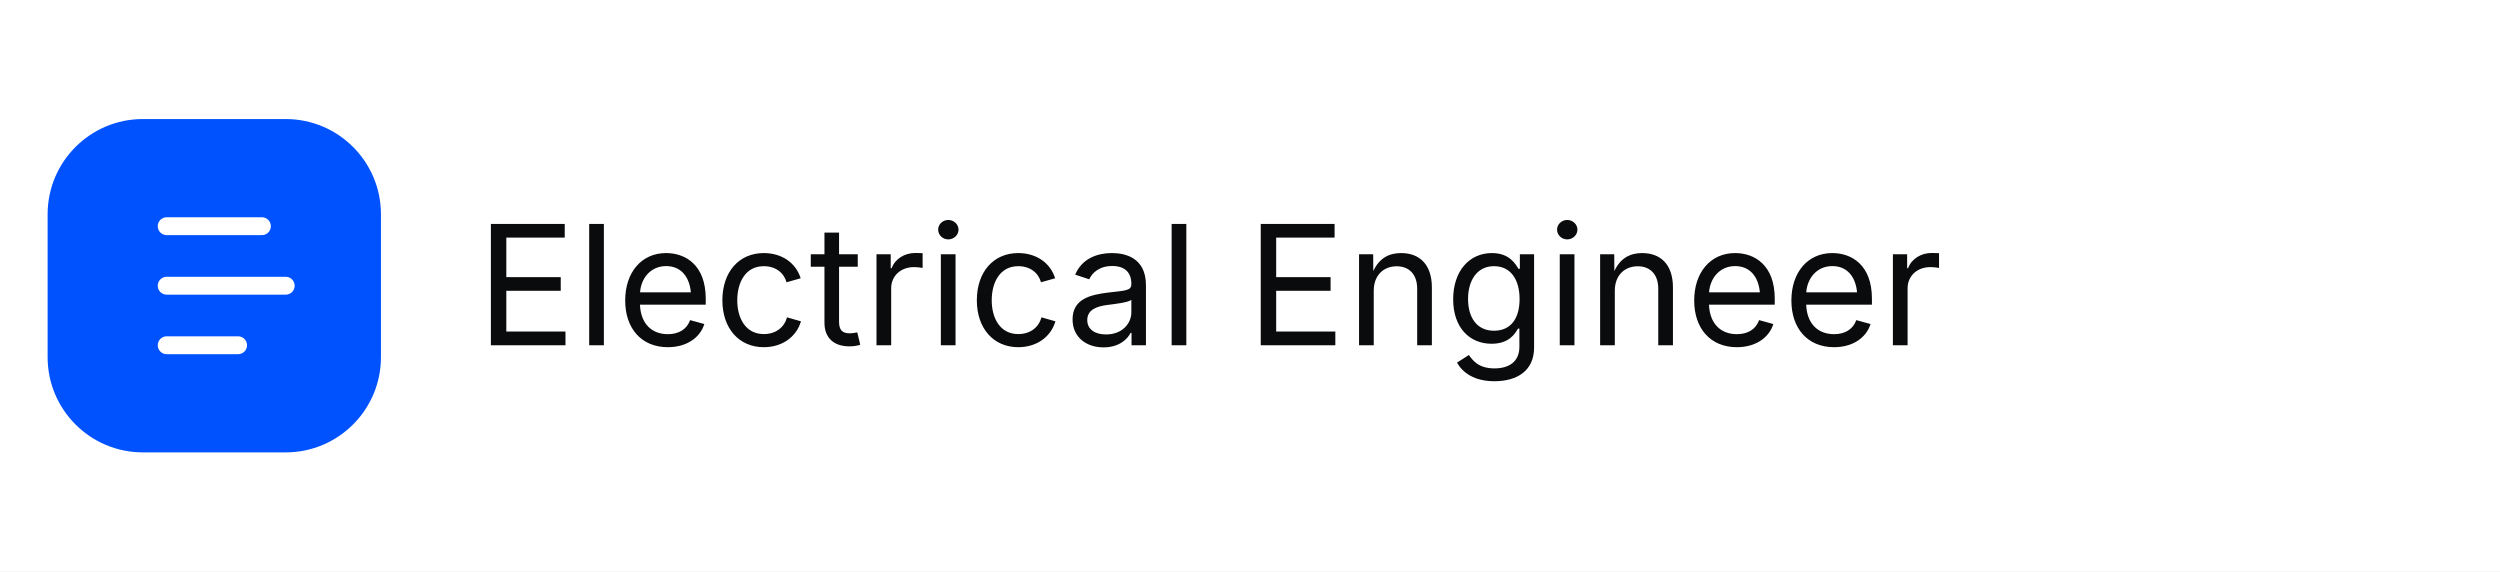
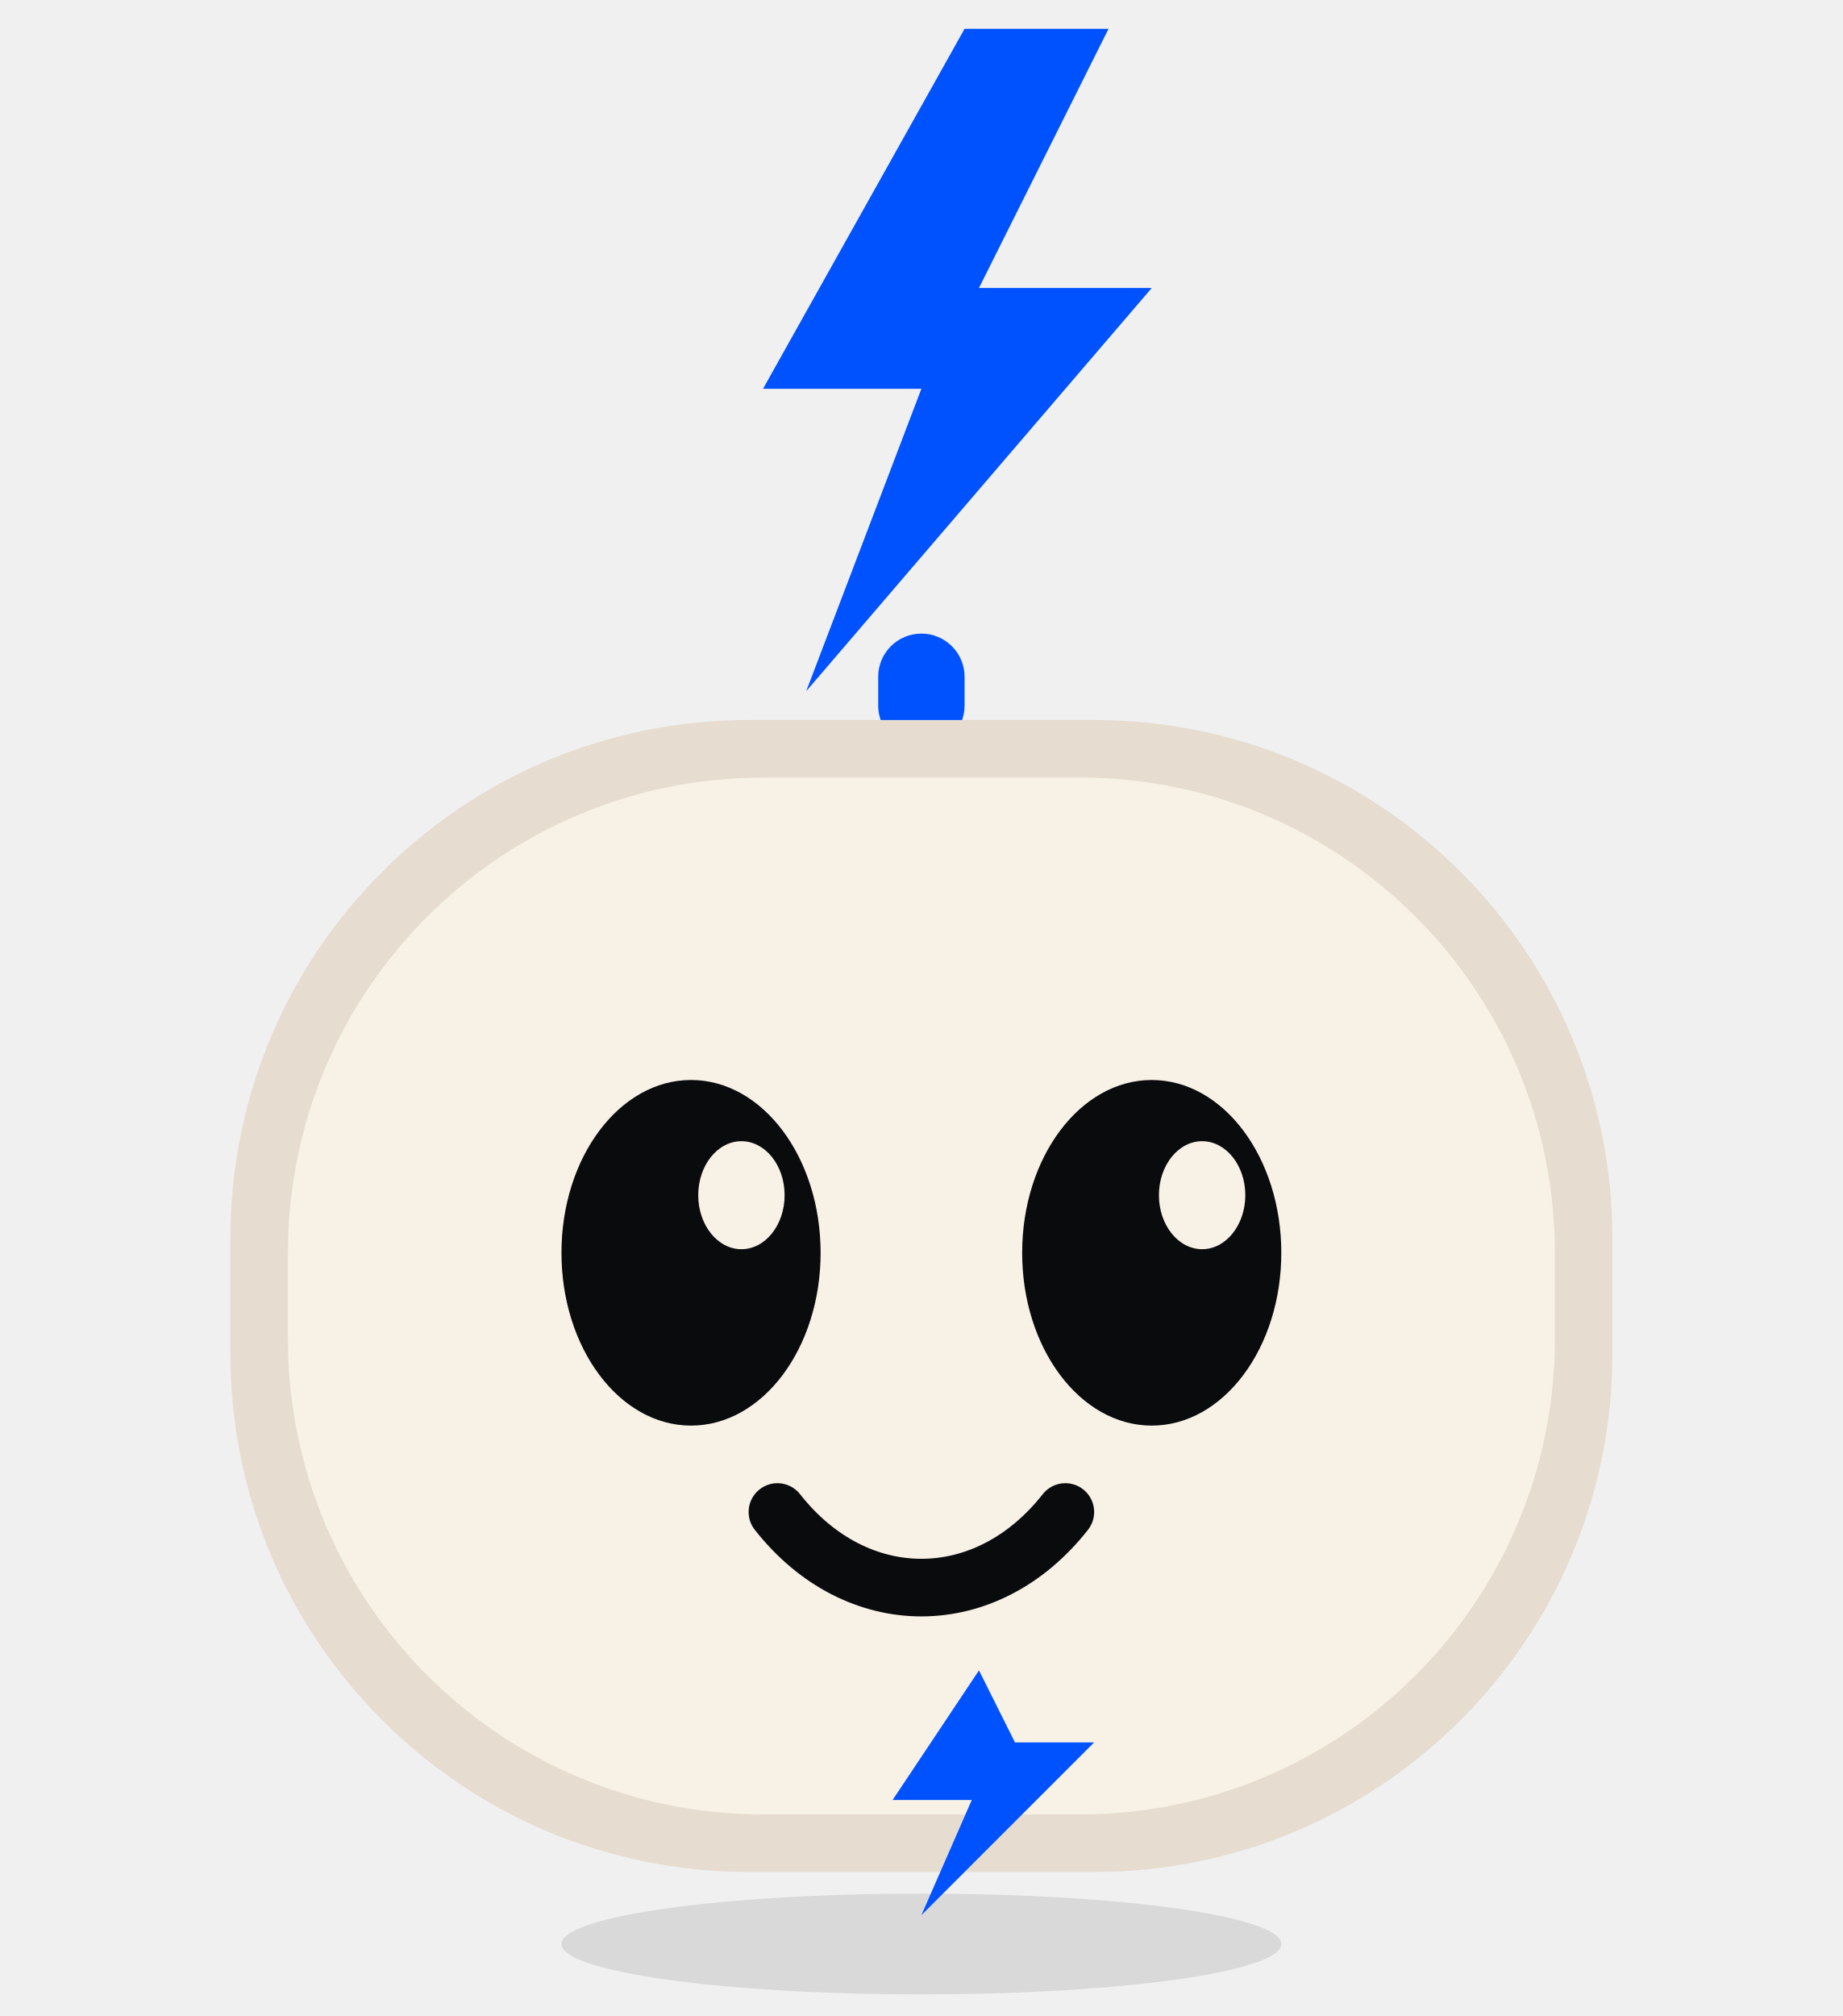
- <svg xmlns="http://www.w3.org/2000/svg" width="420" height="96" viewBox="0 0 420 96" role="img" aria-labelledby="t">
-   <rect width="420" height="96" fill="#ffffff" />
-   <rect x="8" y="20" width="56" height="56" rx="16" fill="#0052ff" />
-   <path d="M28 38h16M28 48h20M28 58h12" stroke="#ffffff" stroke-width="3" stroke-linecap="round" />
-   <text x="80" y="58" font-family="Inter, system-ui, sans-serif" font-size="28" font-weight="400" fill="#0a0b0d">Electrical Engineer</text>
+ <svg xmlns="http://www.w3.org/2000/svg" width="256" height="280" viewBox="0 0 256 280" role="img" aria-labelledby="title">
+   <ellipse cx="128" cy="270" rx="50" ry="7" fill="#0A0B0D" opacity="0.1" />
+   <path fill="#0052FF" d="M134 4 106 54h22L112 96l48-56h-24L154 4z" />
+   <rect x="122" y="88" width="12" height="16" rx="6" fill="#0052FF" />
+   <rect x="32" y="100" width="192" height="160" rx="72" fill="#E6DDD0" />
+   <rect x="40" y="108" width="176" height="144" rx="66" fill="#F7F1E6" />
+   <ellipse cx="96" cy="174" rx="18" ry="24" fill="#0A0B0D" />
+   <ellipse cx="160" cy="174" rx="18" ry="24" fill="#0A0B0D" />
+   <ellipse cx="103" cy="166" rx="6" ry="7.5" fill="#F7F1E6" />
+   <ellipse cx="167" cy="166" rx="6" ry="7.5" fill="#F7F1E6" />
+   <path d="M108 210c11 14 29 14 40 0" fill="none" stroke="#0A0B0D" stroke-width="8" stroke-linecap="round" />
+   <path fill="#0052FF" d="M136 232 124 250h11l-7 16 24-24h-11z" />
</svg>
